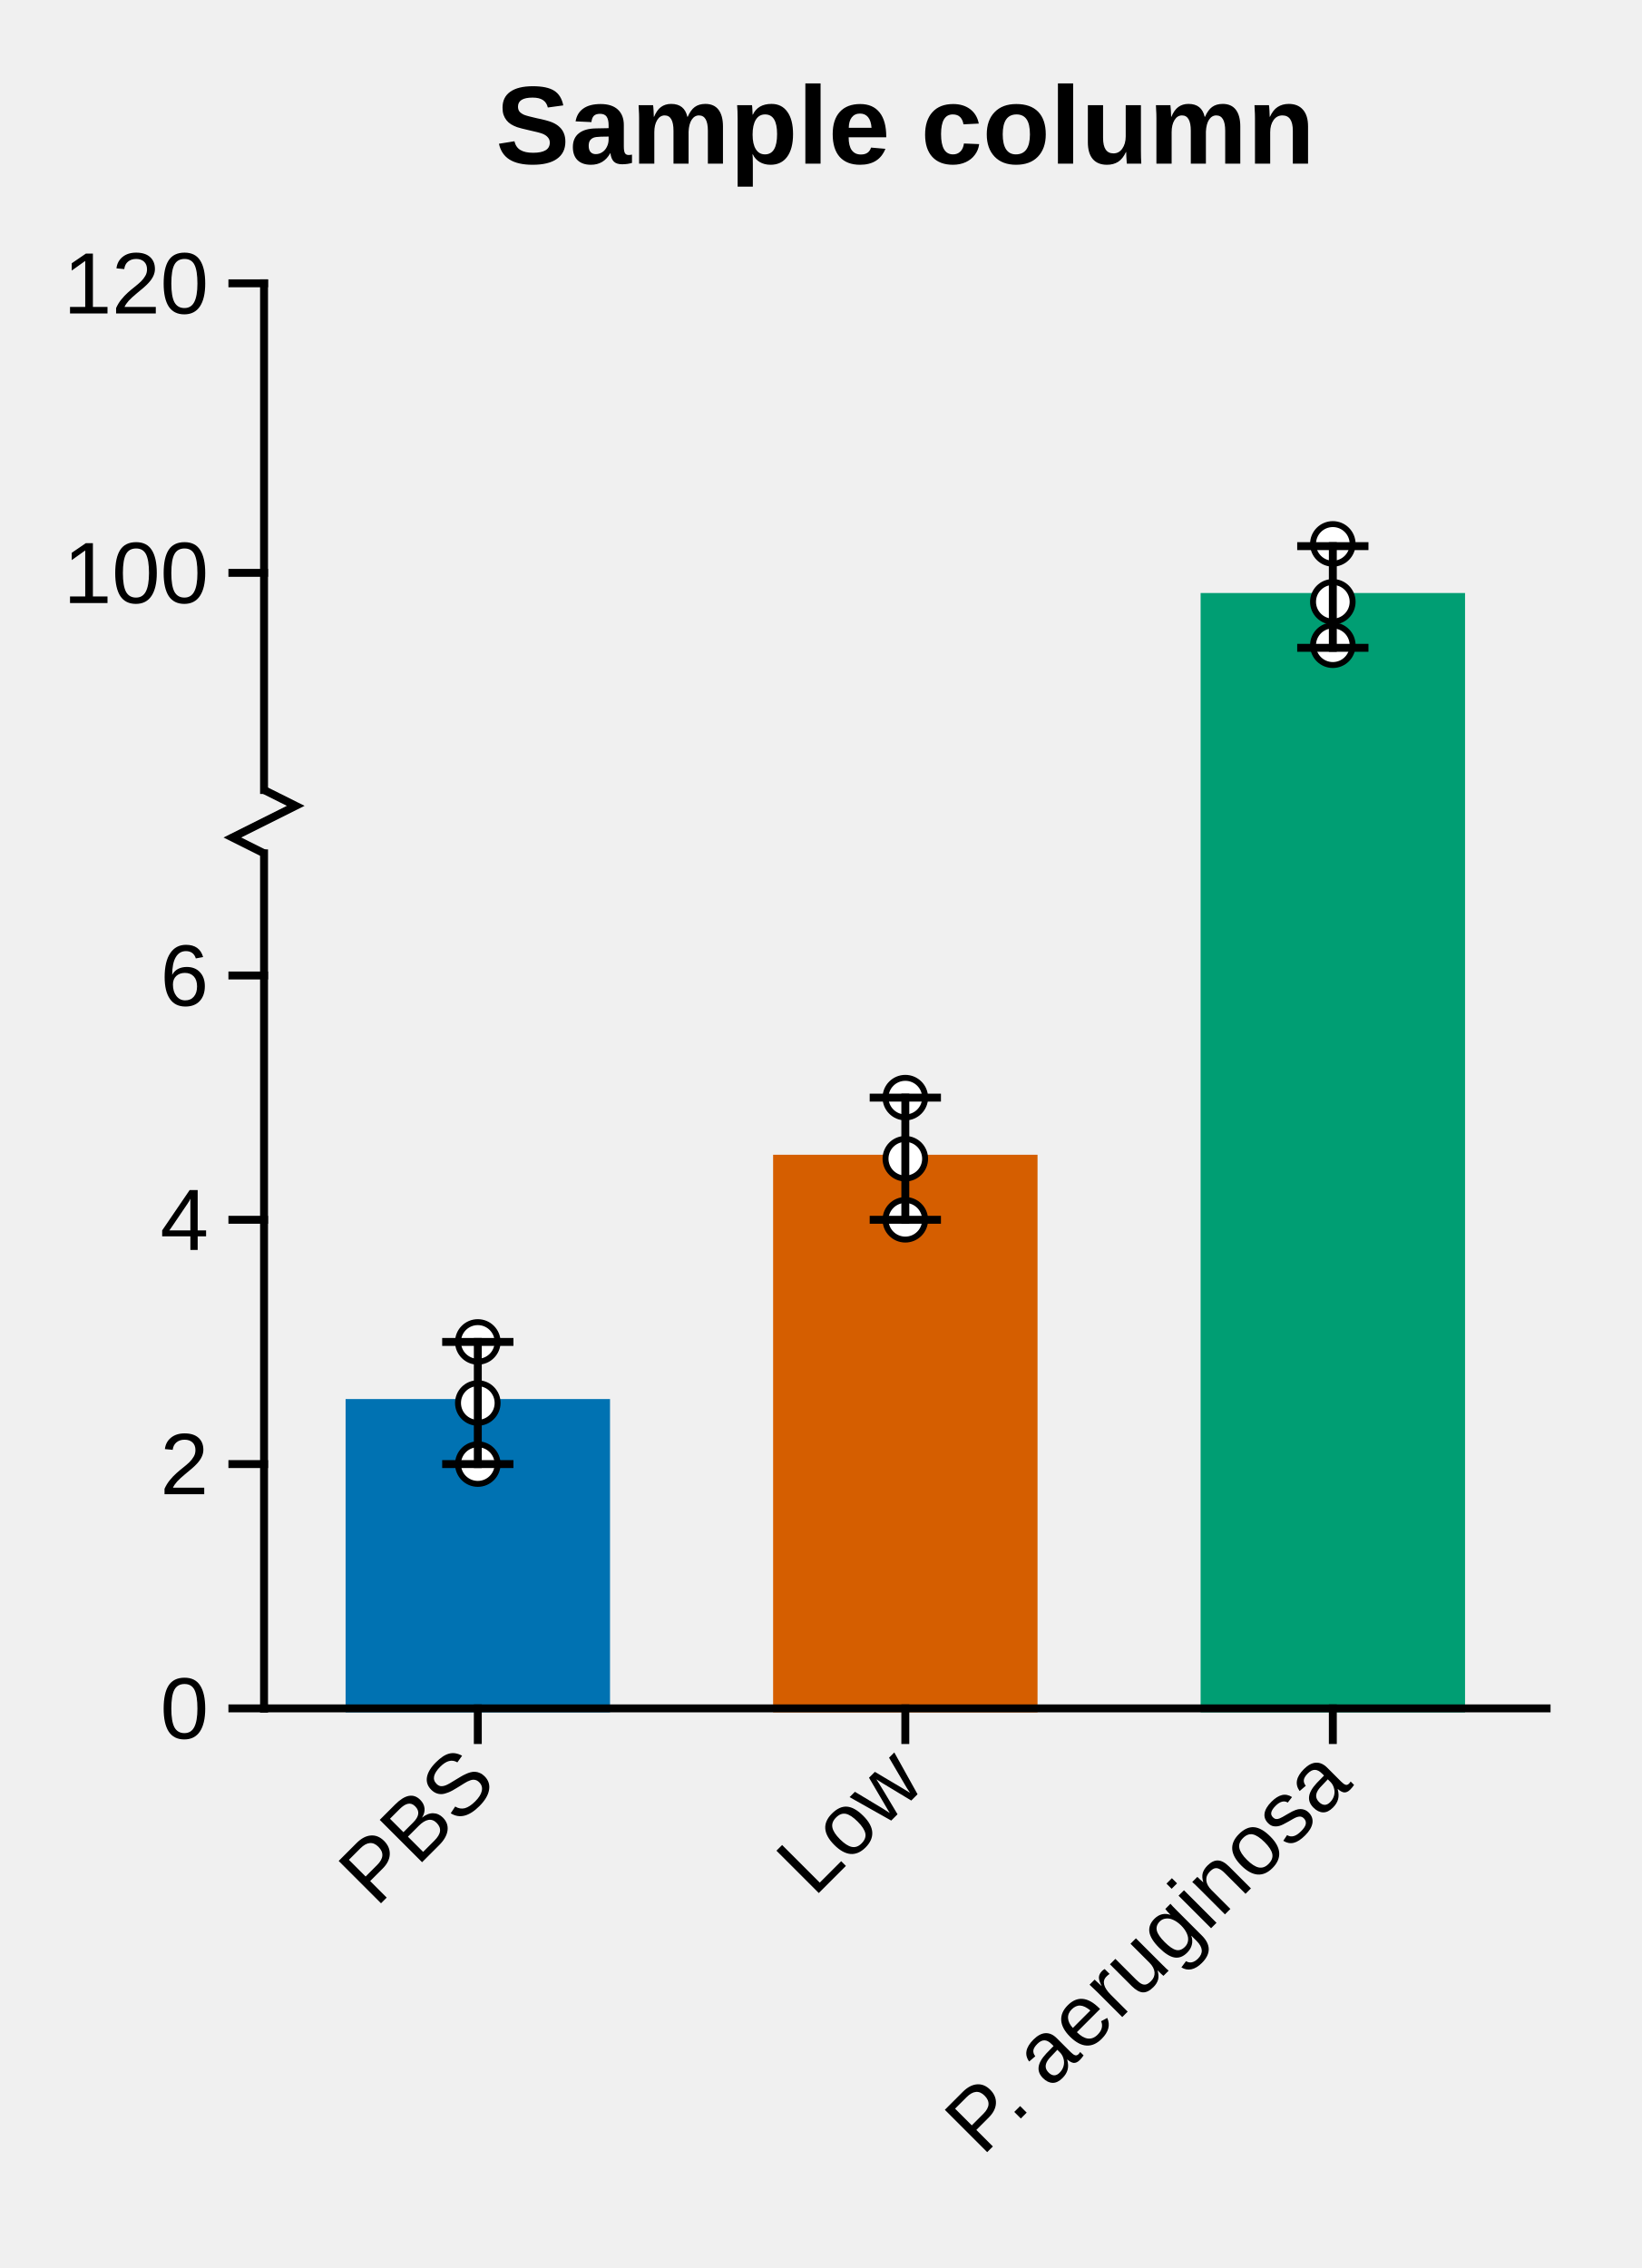
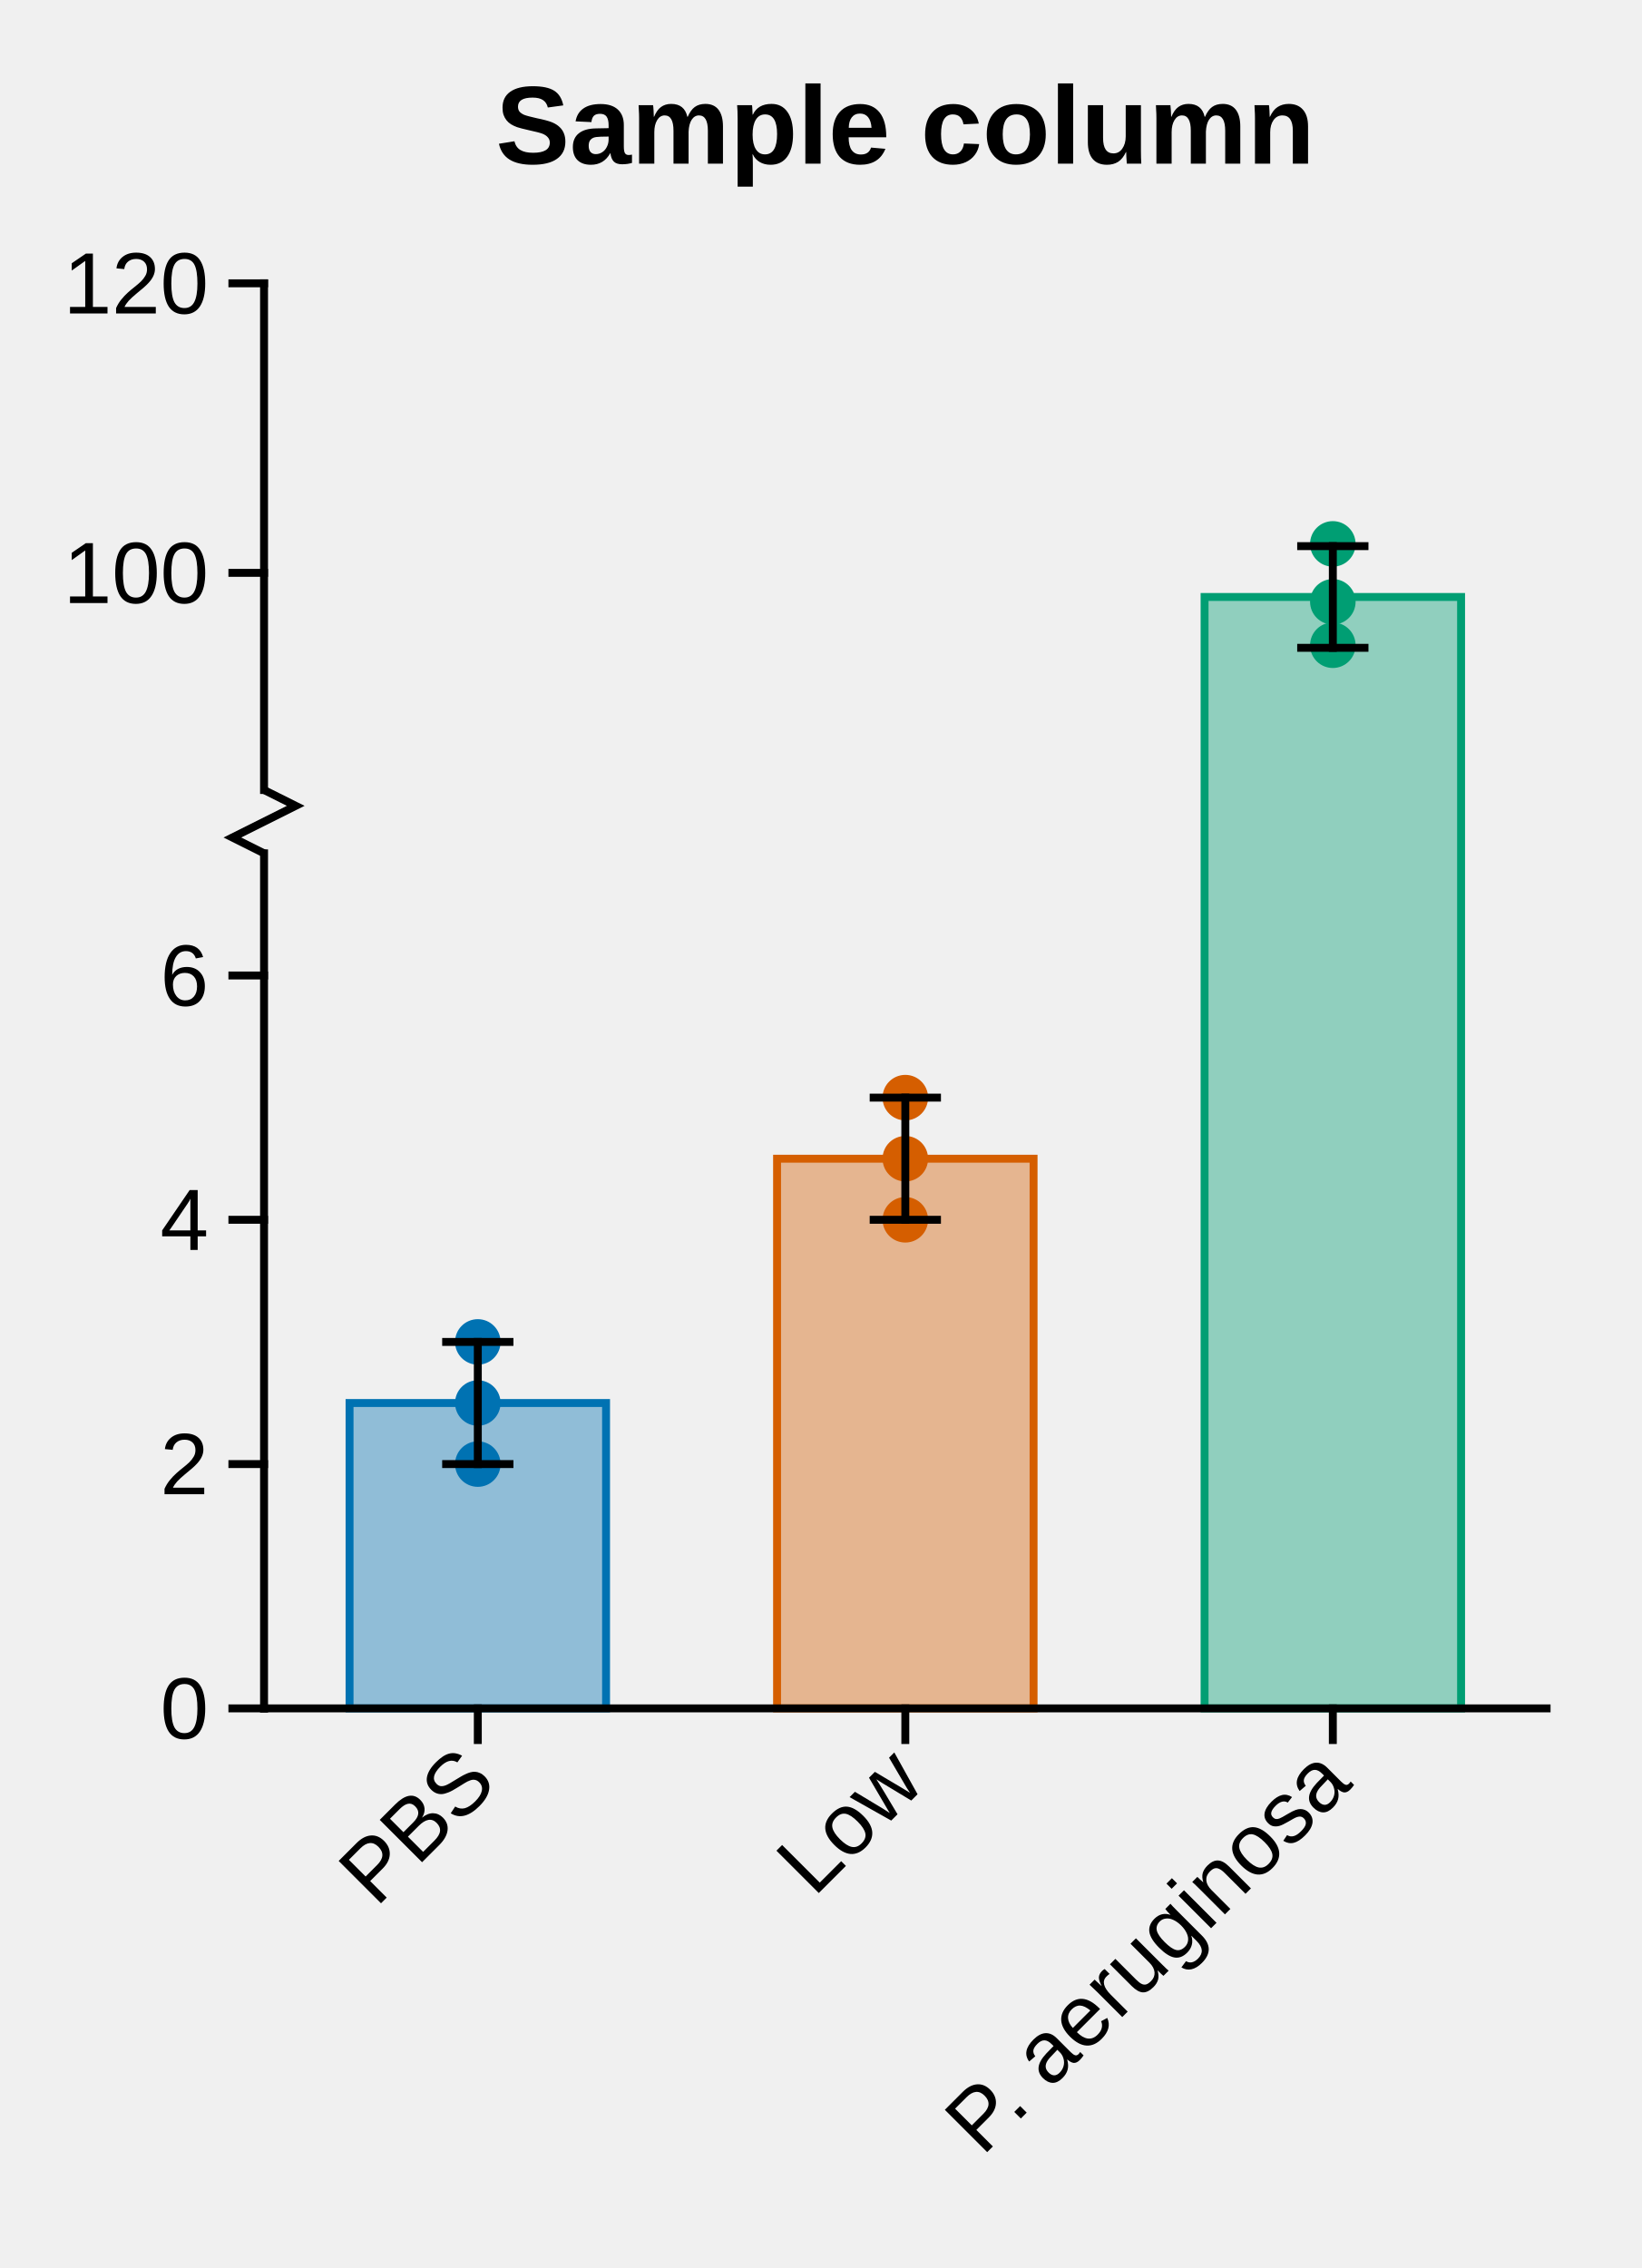
<svg xmlns="http://www.w3.org/2000/svg" width="207.353pt" height="286.471pt" viewBox="0 0 207.353 286.471">
  <g data-id="graph">
    <g data-id="title">
      <text fill="#000000" xml:space="preserve">
        <tspan x="62.619" y="20.674" font-family="'PS Liberation Sans', 'Liberation Sans', Arial, Helvetica, sans-serif" font-size="14" font-weight="bold">Sample column</tspan>
      </text>
    </g>
    <g data-id="series">
      <g data-id="layer/bars">
        <g data-id="series/a/bar">
-           <rect x="44.153" y="177.214" width="32.4" height="38.571" fill="#0072b2" stroke="#0072b2" stroke-width="1" />
+           <rect x="44.153" y="177.214" width="32.4" height="38.571" fill="#0072b2" fill-opacity="0.4" stroke="#0072b2" stroke-width="1" />
        </g>
        <g data-id="series/b/bar">
-           <rect x="98.153" y="146.357" width="32.4" height="69.429" fill="#d55e00" stroke="#d55e00" stroke-width="1" />
+           <rect x="98.153" y="146.357" width="32.4" height="69.429" fill="#d55e00" fill-opacity="0.4" stroke="#d55e00" stroke-width="1" />
        </g>
        <g data-id="series/c/bar">
-           <rect x="152.153" y="75.404" width="32.4" height="140.381" fill="#009e73" stroke="#009e73" stroke-width="1" />
+           <rect x="152.153" y="75.404" width="32.4" height="140.381" fill="#009e73" fill-opacity="0.4" stroke="#009e73" stroke-width="1" />
        </g>
      </g>
      <g data-id="layer/points">
        <g data-id="series/a/point/0">
-           <path d="M57.853,184.928a2.5,2.5 0 1,0 5,0a2.5,2.5 0 1,0 -5,0Z" fill="#ffffff" stroke="#000000" stroke-width="0.75" />
+           <path d="M57.853,184.928a2.5,2.5 0 1,0 5,0a2.5,2.5 0 1,0 -5,0Z" fill="#0072b2" stroke="#0072b2" stroke-width="0.75" />
        </g>
        <g data-id="series/a/point/1">
-           <path d="M57.853,169.499a2.5,2.5 0 1,0 5,0a2.5,2.5 0 1,0 -5,0Z" fill="#ffffff" stroke="#000000" stroke-width="0.75" />
+           <path d="M57.853,169.499a2.5,2.5 0 1,0 5,0a2.5,2.5 0 1,0 -5,0Z" fill="#0072b2" stroke="#0072b2" stroke-width="0.75" />
        </g>
        <g data-id="series/a/point/2">
-           <path d="M57.853,177.214a2.5,2.5 0 1,0 5,0a2.5,2.5 0 1,0 -5,0Z" fill="#ffffff" stroke="#000000" stroke-width="0.75" />
+           <path d="M57.853,177.214a2.5,2.5 0 1,0 5,0a2.5,2.5 0 1,0 -5,0Z" fill="#0072b2" stroke="#0072b2" stroke-width="0.75" />
        </g>
        <g data-id="series/b/point/0">
-           <path d="M111.853,154.071a2.5,2.5 0 1,0 5,0a2.5,2.5 0 1,0 -5,0Z" fill="#ffffff" stroke="#000000" stroke-width="0.75" />
+           <path d="M111.853,154.071a2.5,2.5 0 1,0 5,0a2.5,2.5 0 1,0 -5,0Z" fill="#d55e00" stroke="#d55e00" stroke-width="0.75" />
        </g>
        <g data-id="series/b/point/1">
-           <path d="M111.853,138.642a2.5,2.5 0 1,0 5,0a2.5,2.5 0 1,0 -5,0Z" fill="#ffffff" stroke="#000000" stroke-width="0.75" />
+           <path d="M111.853,138.642a2.5,2.5 0 1,0 5,0a2.5,2.5 0 1,0 -5,0Z" fill="#d55e00" stroke="#d55e00" stroke-width="0.75" />
        </g>
        <g data-id="series/b/point/2">
-           <path d="M111.853,146.357a2.5,2.5 0 1,0 5,0a2.5,2.5 0 1,0 -5,0Z" fill="#ffffff" stroke="#000000" stroke-width="0.75" />
+           <path d="M111.853,146.357a2.5,2.5 0 1,0 5,0a2.5,2.5 0 1,0 -5,0Z" fill="#d55e00" stroke="#d55e00" stroke-width="0.75" />
        </g>
        <g data-id="series/c/point/0">
-           <path d="M165.853,81.499a2.5,2.5 0 1,0 5,0a2.5,2.5 0 1,0 -5,0Z" fill="#ffffff" stroke="#000000" stroke-width="0.75" />
+           <path d="M165.853,81.499a2.5,2.5 0 1,0 5,0a2.5,2.5 0 1,0 -5,0Z" fill="#009e73" stroke="#009e73" stroke-width="0.75" />
        </g>
        <g data-id="series/c/point/1">
-           <path d="M165.853,68.699a2.5,2.5 0 1,0 5,0a2.5,2.5 0 1,0 -5,0Z" fill="#ffffff" stroke="#000000" stroke-width="0.75" />
+           <path d="M165.853,68.699a2.5,2.5 0 1,0 5,0a2.5,2.5 0 1,0 -5,0Z" fill="#009e73" stroke="#009e73" stroke-width="0.75" />
        </g>
        <g data-id="series/c/point/2">
-           <path d="M165.853,76.014a2.5,2.5 0 1,0 5,0a2.5,2.5 0 1,0 -5,0Z" fill="#ffffff" stroke="#000000" stroke-width="0.75" />
+           <path d="M165.853,76.014a2.5,2.5 0 1,0 5,0a2.5,2.5 0 1,0 -5,0Z" fill="#009e73" stroke="#009e73" stroke-width="0.75" />
        </g>
      </g>
      <g data-id="layer/error">
        <g data-id="series/a/error">
          <g data-id="series/a/error/0">
            <line x1="60.353" y1="169.499" x2="60.353" y2="184.928" stroke="#000000" stroke-width="1" stroke-linecap="square" />
          </g>
          <g data-id="series/a/error/1">
            <line x1="56.353" y1="169.499" x2="64.353" y2="169.499" stroke="#000000" stroke-width="1" stroke-linecap="square" />
          </g>
          <g data-id="series/a/error/2">
            <line x1="56.353" y1="184.928" x2="64.353" y2="184.928" stroke="#000000" stroke-width="1" stroke-linecap="square" />
          </g>
        </g>
        <g data-id="series/b/error">
          <g data-id="series/b/error/0">
            <line x1="114.353" y1="138.642" x2="114.353" y2="154.071" stroke="#000000" stroke-width="1" stroke-linecap="square" />
          </g>
          <g data-id="series/b/error/1">
            <line x1="110.353" y1="138.642" x2="118.353" y2="138.642" stroke="#000000" stroke-width="1" stroke-linecap="square" />
          </g>
          <g data-id="series/b/error/2">
            <line x1="110.353" y1="154.071" x2="118.353" y2="154.071" stroke="#000000" stroke-width="1" stroke-linecap="square" />
          </g>
        </g>
        <g data-id="series/c/error">
          <g data-id="series/c/error/0">
            <line x1="168.353" y1="68.982" x2="168.353" y2="81.826" stroke="#000000" stroke-width="1" stroke-linecap="square" />
          </g>
          <g data-id="series/c/error/1">
            <line x1="164.353" y1="68.982" x2="172.353" y2="68.982" stroke="#000000" stroke-width="1" stroke-linecap="square" />
          </g>
          <g data-id="series/c/error/2">
            <line x1="164.353" y1="81.826" x2="172.353" y2="81.826" stroke="#000000" stroke-width="1" stroke-linecap="square" />
          </g>
        </g>
      </g>
    </g>
    <g data-id="axis/y">
      <g data-id="axis/y/line">
        <g data-id="axis/y/line/0">
          <line x1="33.353" y1="35.785" x2="33.353" y2="99.785" stroke="#000000" stroke-width="1" stroke-linecap="square" />
        </g>
        <g data-id="axis/y/line/1">
          <line x1="33.353" y1="107.785" x2="33.353" y2="215.785" stroke="#000000" stroke-width="1" stroke-linecap="square" />
        </g>
      </g>
      <g data-id="axis/y/tick/0">
        <line x1="33.353" y1="215.785" x2="29.353" y2="215.785" stroke="#000000" stroke-width="1" stroke-linecap="square" />
      </g>
      <g data-id="axis/y/tickLabel/0">
        <text fill="#000000" xml:space="preserve">
          <tspan x="20.235" y="219.599" font-family="'PS Liberation Sans', 'Liberation Sans', Arial, Helvetica, sans-serif" font-size="11">0</tspan>
        </text>
      </g>
      <g data-id="axis/y/tick/1">
        <line x1="33.353" y1="184.928" x2="29.353" y2="184.928" stroke="#000000" stroke-width="1" stroke-linecap="square" />
      </g>
      <g data-id="axis/y/tickLabel/1">
        <text fill="#000000" xml:space="preserve">
          <tspan x="20.235" y="188.741" font-family="'PS Liberation Sans', 'Liberation Sans', Arial, Helvetica, sans-serif" font-size="11">2</tspan>
        </text>
      </g>
      <g data-id="axis/y/tick/2">
        <line x1="33.353" y1="154.071" x2="29.353" y2="154.071" stroke="#000000" stroke-width="1" stroke-linecap="square" />
      </g>
      <g data-id="axis/y/tickLabel/2">
        <text fill="#000000" xml:space="preserve">
          <tspan x="20.235" y="157.884" font-family="'PS Liberation Sans', 'Liberation Sans', Arial, Helvetica, sans-serif" font-size="11">4</tspan>
        </text>
      </g>
      <g data-id="axis/y/tick/3">
        <line x1="33.353" y1="123.214" x2="29.353" y2="123.214" stroke="#000000" stroke-width="1" stroke-linecap="square" />
      </g>
      <g data-id="axis/y/tickLabel/3">
        <text fill="#000000" xml:space="preserve">
          <tspan x="20.235" y="127.027" font-family="'PS Liberation Sans', 'Liberation Sans', Arial, Helvetica, sans-serif" font-size="11">6</tspan>
        </text>
      </g>
      <g data-id="axis/y/tick/4">
        <line x1="33.353" y1="72.357" x2="29.353" y2="72.357" stroke="#000000" stroke-width="1" stroke-linecap="square" />
      </g>
      <g data-id="axis/y/tickLabel/4">
        <text fill="#000000" xml:space="preserve">
          <tspan x="8" y="76.17" font-family="'PS Liberation Sans', 'Liberation Sans', Arial, Helvetica, sans-serif" font-size="11">100</tspan>
        </text>
      </g>
      <g data-id="axis/y/tick/5">
        <line x1="33.353" y1="35.785" x2="29.353" y2="35.785" stroke="#000000" stroke-width="1" stroke-linecap="square" />
      </g>
      <g data-id="axis/y/tickLabel/5">
        <text fill="#000000" xml:space="preserve">
          <tspan x="8" y="39.599" font-family="'PS Liberation Sans', 'Liberation Sans', Arial, Helvetica, sans-serif" font-size="11">120</tspan>
        </text>
      </g>
      <g data-id="axis/y/break/0">
        <polyline points="33.353,99.785 37.353,101.785 29.353,105.785 33.353,107.785" fill="none" stroke="#000000" stroke-width="1" stroke-linejoin="miter" />
      </g>
    </g>
    <g data-id="axis/x">
      <g data-id="axis/x/line">
        <line x1="33.353" y1="215.785" x2="195.353" y2="215.785" stroke="#000000" stroke-width="1" stroke-linecap="square" />
      </g>
      <g data-id="axis/x/tick/0">
        <line x1="60.353" y1="215.785" x2="60.353" y2="219.785" stroke="#000000" stroke-width="1" stroke-linecap="square" />
      </g>
      <g data-id="axis/x/tickLabel/0">
        <text fill="#000000" transform="rotate(-45 60.353 222.785)" xml:space="preserve">
          <tspan x="38.342" y="226.599" font-family="'PS Liberation Sans', 'Liberation Sans', Arial, Helvetica, sans-serif" font-size="11">PBS</tspan>
        </text>
      </g>
      <g data-id="axis/x/tick/1">
        <line x1="114.353" y1="215.785" x2="114.353" y2="219.785" stroke="#000000" stroke-width="1" stroke-linecap="square" />
      </g>
      <g data-id="axis/x/tickLabel/1">
        <text fill="#000000" transform="rotate(-45 114.353 222.785)" xml:space="preserve">
          <tspan x="94.174" y="226.599" font-family="'PS Liberation Sans', 'Liberation Sans', Arial, Helvetica, sans-serif" font-size="11">Low</tspan>
        </text>
      </g>
      <g data-id="axis/x/tick/2">
        <line x1="168.353" y1="215.785" x2="168.353" y2="219.785" stroke="#000000" stroke-width="1" stroke-linecap="square" />
      </g>
      <g data-id="axis/x/tickLabel/2">
        <text fill="#000000" transform="rotate(-45 168.353 222.785)" xml:space="preserve">
          <tspan x="101.891" y="226.599" font-family="'PS Liberation Sans', 'Liberation Sans', Arial, Helvetica, sans-serif" font-size="11">P. aeruginosa</tspan>
        </text>
      </g>
    </g>
  </g>
</svg>
